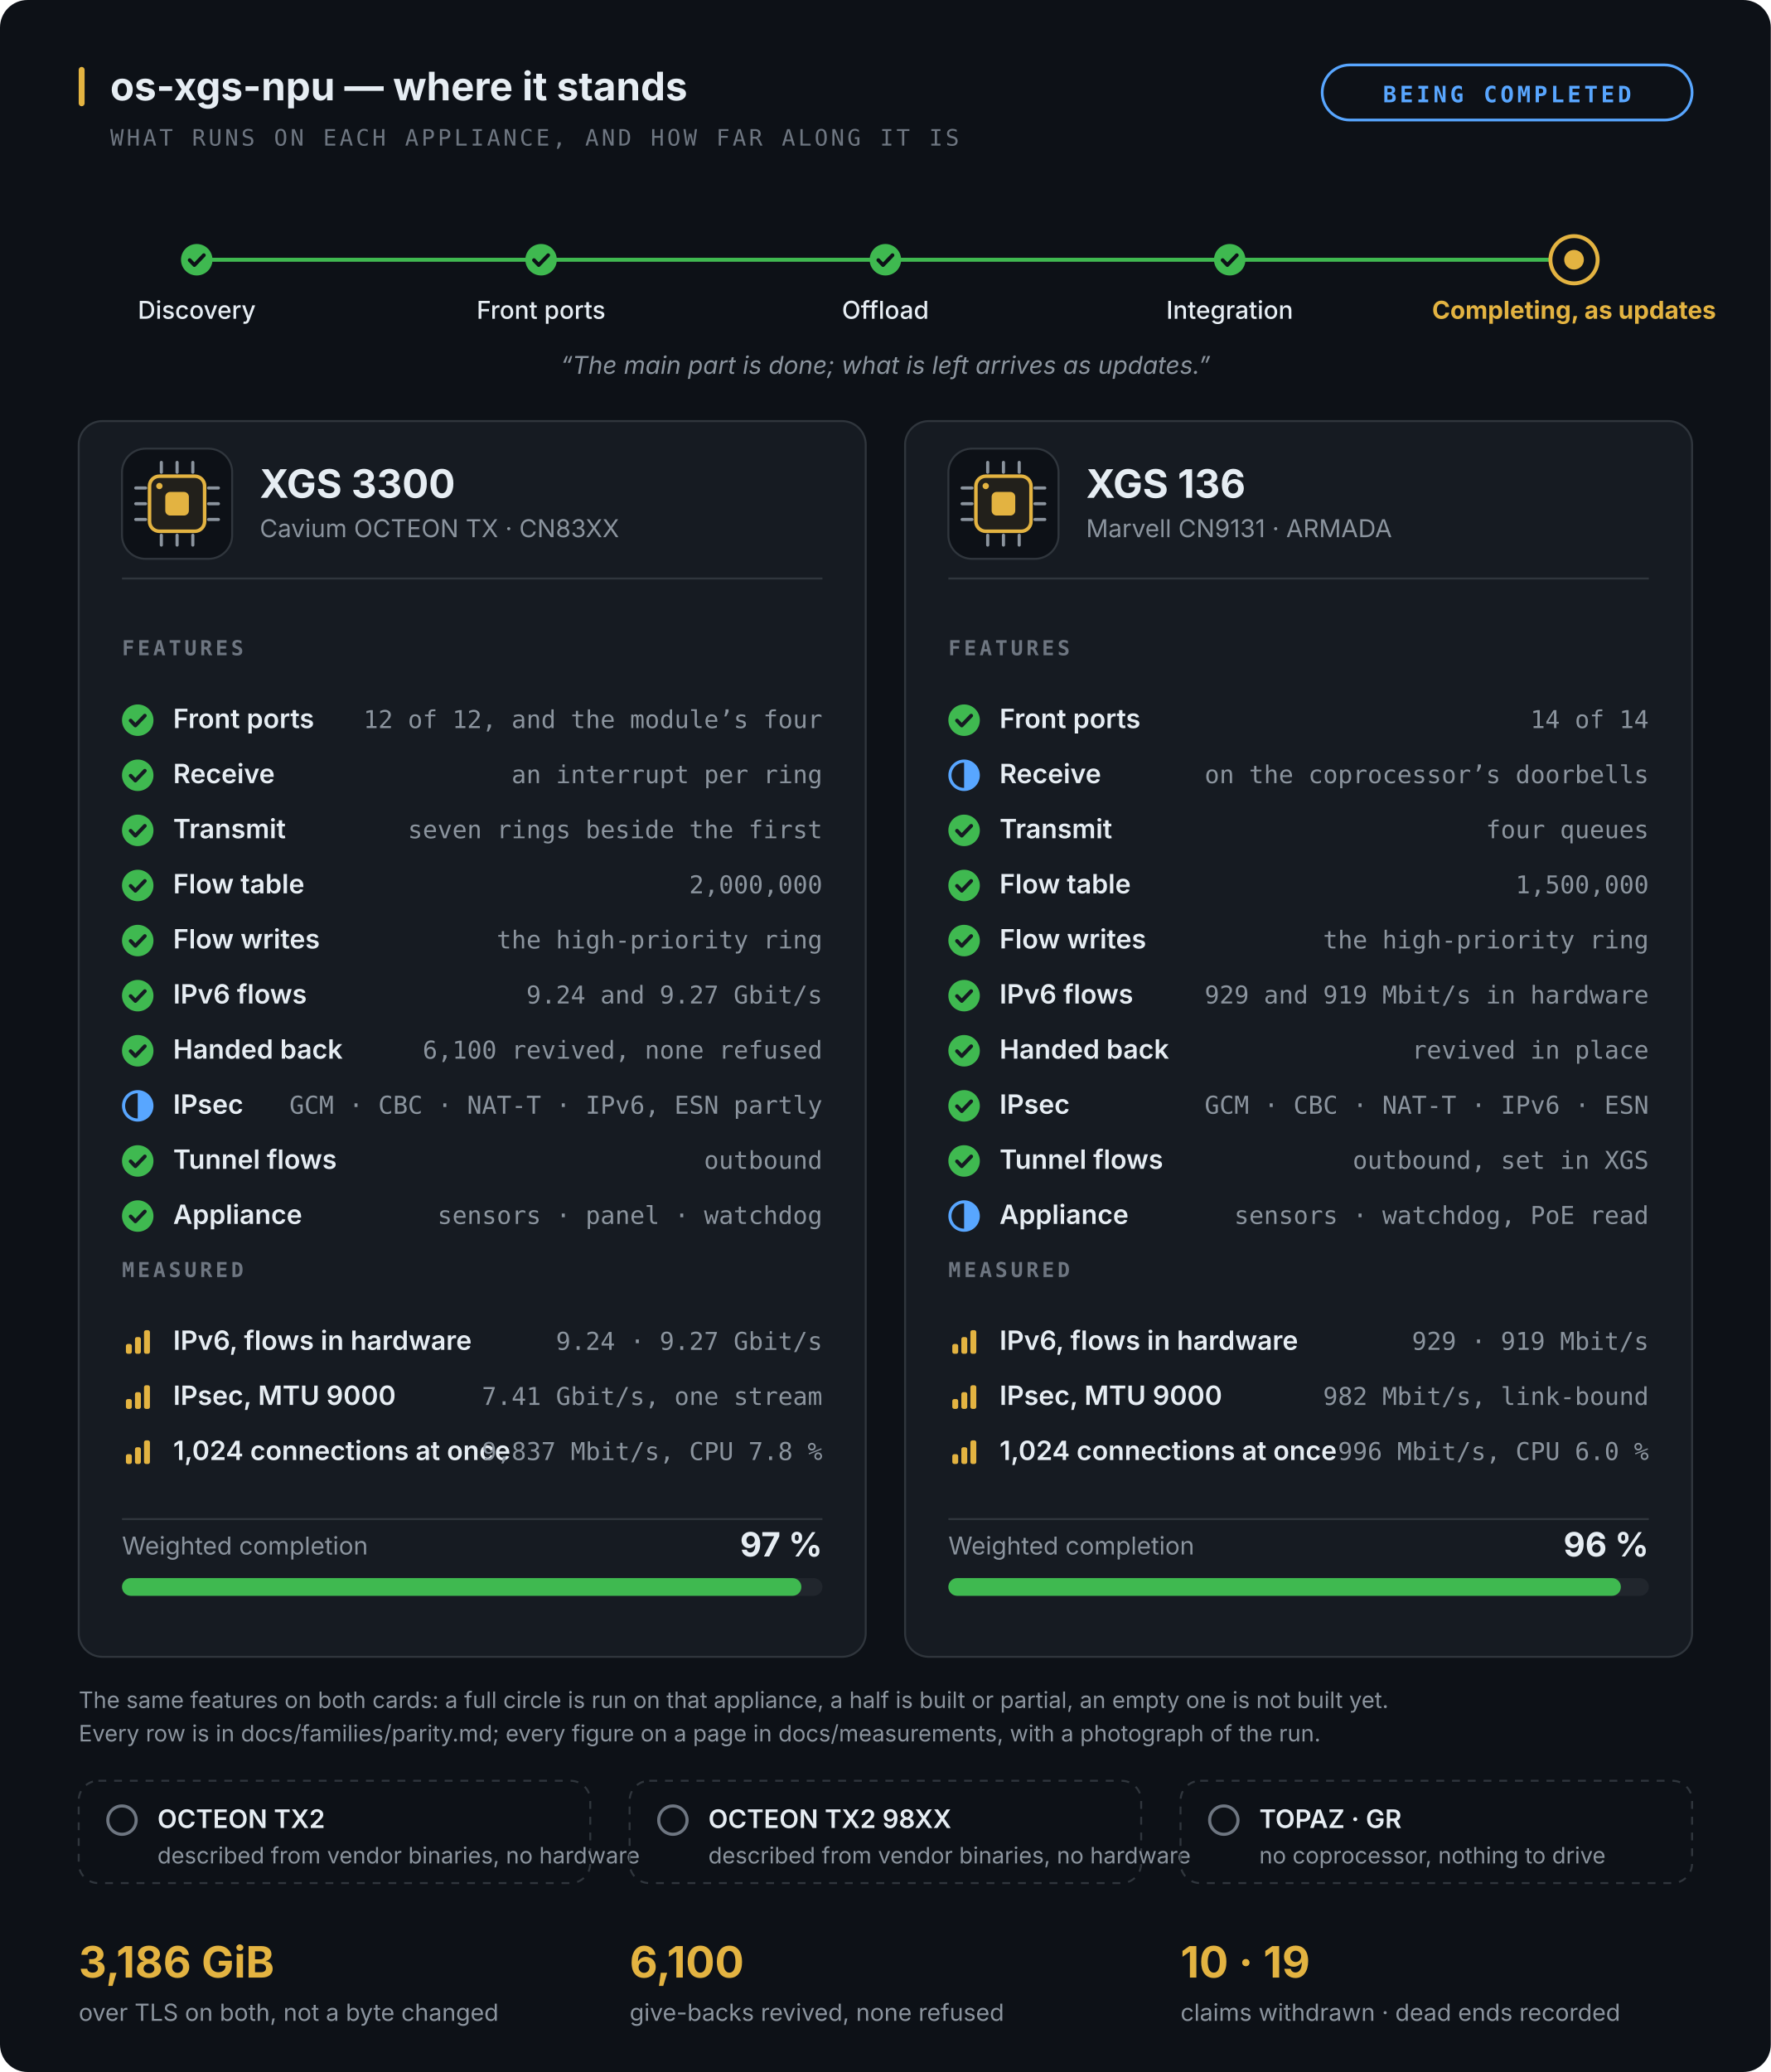
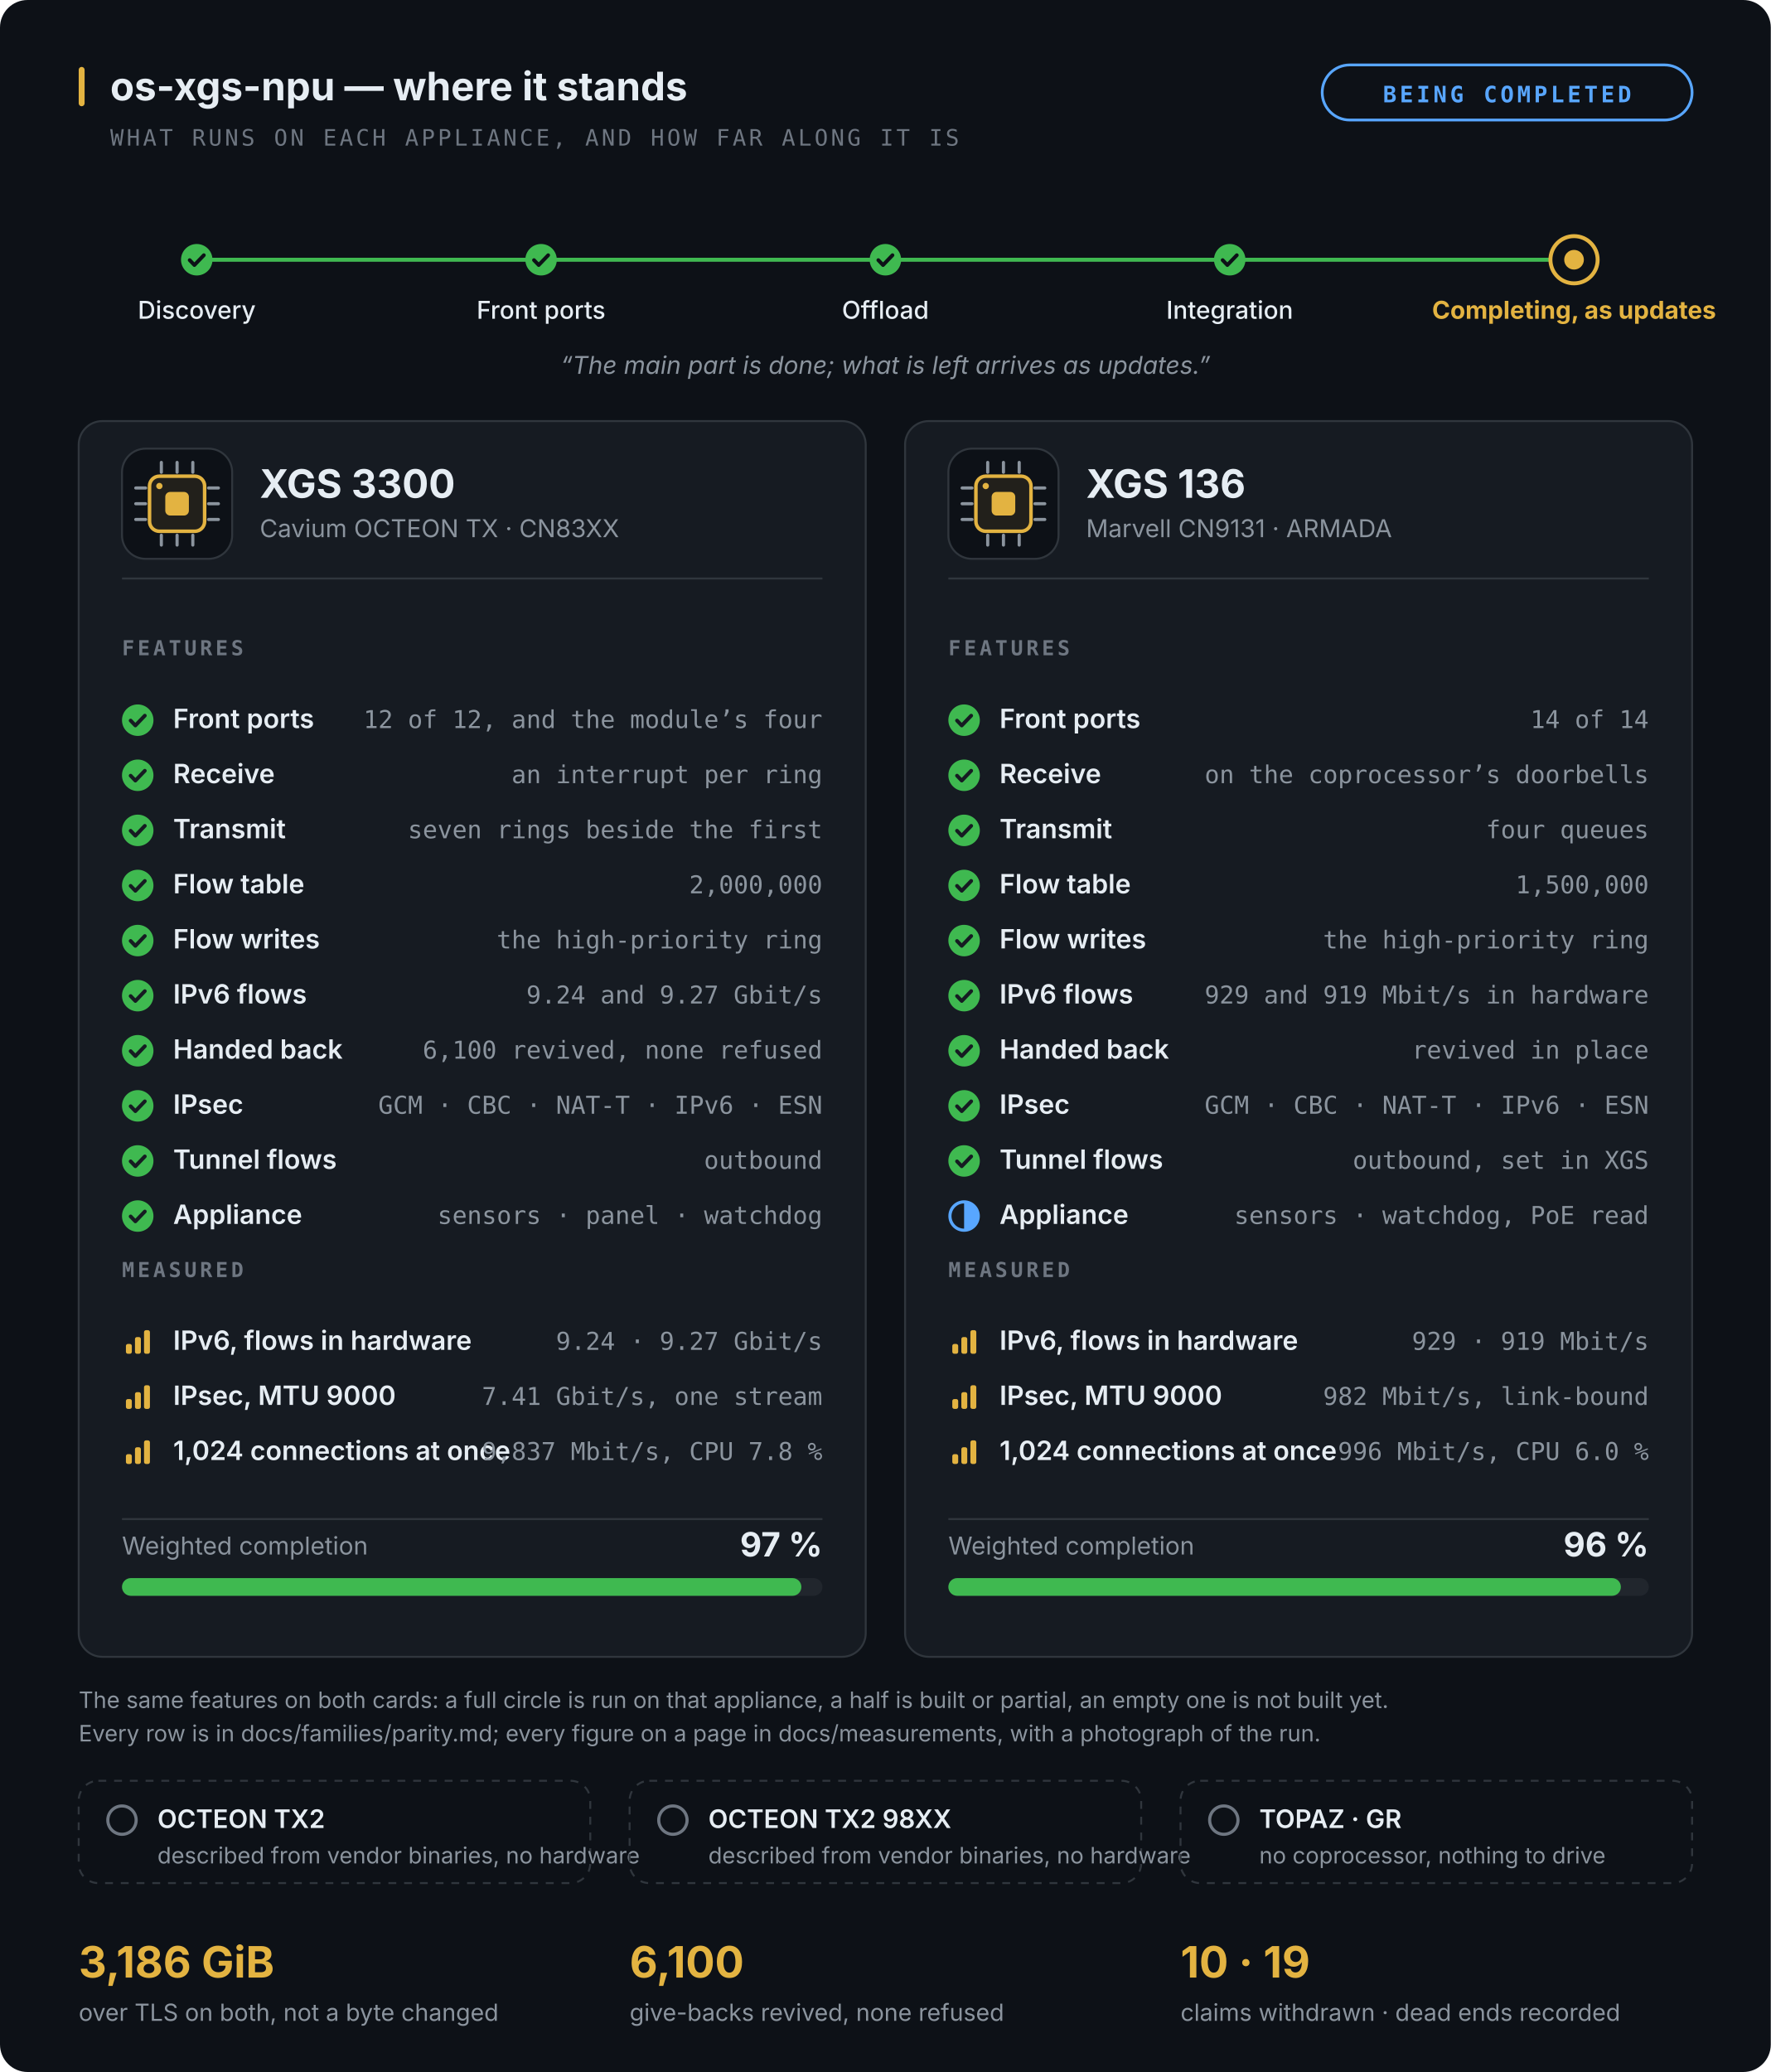
- <svg xmlns="http://www.w3.org/2000/svg" viewBox="0 0 900 1053" width="900" height="1053" role="img" aria-label="os-xgs-npu status. Stage: discovery, front ports, offload and integration done, the work-in-progress notice lifted; what is left being completed as updates. XGS 3300, Cavium OCTEON TX and CN83XX: Front ports: 12 of 12, and the module's four; Receive: an interrupt per ring; Transmit: seven rings beside the first; Flow table: 2,000,000; Flow writes: the high-priority ring; IPv6 flows: 9.24 and 9.27 Gbit/s; Handed back: 6,100 revived, none refused; IPsec: GCM and CBC and NAT-T and IPv6, ESN partly; Tunnel flows: outbound; Appliance: sensors and panel and watchdog; IPv6, flows in hardware: 9.24 and 9.27 Gbit/s; IPsec, MTU 9000: 7.41 Gbit/s, one stream; 1,024 connections at once: 9,837 Mbit/s, CPU 7.8 %; weighted completion 97 per cent. XGS 136, Marvell CN9131 and ARMADA: Front ports: 14 of 14; Receive: on the coprocessor's doorbells; Transmit: four queues; Flow table: 1,500,000; Flow writes: the high-priority ring; IPv6 flows: 929 and 919 Mbit/s in hardware; Handed back: revived in place; IPsec: GCM and CBC and NAT-T and IPv6 and ESN; Tunnel flows: outbound, set in XGS; Appliance: sensors and watchdog, PoE read; IPv6, flows in hardware: 929 and 919 Mbit/s; IPsec, MTU 9000: 982 Mbit/s, link-bound; 1,024 connections at once: 996 Mbit/s, CPU 6.0 %; weighted completion 96 per cent. OCTEON TX2 and TX2 98XX described only; TOPAZ and GR have no coprocessor. 3,186 GiB over TLS on both, not a byte changed; 6,100 give-backs revived, none refused; 10 and 19 claims withdrawn and dead ends recorded.">
+ <svg xmlns="http://www.w3.org/2000/svg" viewBox="0 0 900 1053" width="900" height="1053" role="img" aria-label="os-xgs-npu status. Stage: discovery, front ports, offload and integration done, the work-in-progress notice lifted; what is left being completed as updates. XGS 3300, Cavium OCTEON TX and CN83XX: Front ports: 12 of 12, and the module's four; Receive: an interrupt per ring; Transmit: seven rings beside the first; Flow table: 2,000,000; Flow writes: the high-priority ring; IPv6 flows: 9.24 and 9.27 Gbit/s; Handed back: 6,100 revived, none refused; IPsec: GCM and CBC and NAT-T and IPv6 and ESN; Tunnel flows: outbound; Appliance: sensors and panel and watchdog; IPv6, flows in hardware: 9.24 and 9.27 Gbit/s; IPsec, MTU 9000: 7.41 Gbit/s, one stream; 1,024 connections at once: 9,837 Mbit/s, CPU 7.8 %; weighted completion 97 per cent. XGS 136, Marvell CN9131 and ARMADA: Front ports: 14 of 14; Receive: on the coprocessor's doorbells; Transmit: four queues; Flow table: 1,500,000; Flow writes: the high-priority ring; IPv6 flows: 929 and 919 Mbit/s in hardware; Handed back: revived in place; IPsec: GCM and CBC and NAT-T and IPv6 and ESN; Tunnel flows: outbound, set in XGS; Appliance: sensors and watchdog, PoE read; IPv6, flows in hardware: 929 and 919 Mbit/s; IPsec, MTU 9000: 982 Mbit/s, link-bound; 1,024 connections at once: 996 Mbit/s, CPU 6.0 %; weighted completion 96 per cent. OCTEON TX2 and TX2 98XX described only; TOPAZ and GR have no coprocessor. 3,186 GiB over TLS on both, not a byte changed; 6,100 give-backs revived, none refused; 10 and 19 claims withdrawn and dead ends recorded.">
  <rect width="900" height="1053" rx="14" fill="#0D1117" />
  <rect x="40" y="34" width="3" height="20" rx="1.5" fill="#E3B341" />
  <text x="56" y="51" font-family="ui-sans-serif,-apple-system,Segoe UI,Inter,Helvetica,Arial,sans-serif" font-size="20" font-weight="700" fill="#E6EDF3" text-anchor="start">os-xgs-npu — where it stands</text>
  <text x="56" y="74" font-family="ui-monospace,SFMono-Regular,Menlo,Consolas,monospace" font-size="11.5" font-weight="400" fill="#6E7681" text-anchor="start" letter-spacing="1.4">WHAT RUNS ON EACH APPLIANCE, AND HOW FAR ALONG IT IS</text>
  <rect x="672" y="33" width="188" height="28" rx="14" fill="none" stroke="#58A6FF" stroke-width="1.4" />
  <text x="766" y="52" font-family="ui-monospace,SFMono-Regular,Menlo,Consolas,monospace" font-size="11.5" font-weight="700" fill="#58A6FF" text-anchor="middle" letter-spacing="1.6">BEING COMPLETED</text>
  <line x1="100" y1="132" x2="800" y2="132" stroke="#30363D" stroke-width="2" />
  <line x1="100" y1="132" x2="800" y2="132" stroke="#3FB950" stroke-width="2" />
  <circle cx="100" cy="132" r="8" fill="#3FB950" />
  <path d="M96.4 132.2 l2.4 2.5 l4.8 -5" fill="none" stroke="#0D1117" stroke-width="1.9" stroke-linecap="round" stroke-linejoin="round" />
  <text x="100" y="162" font-family="ui-sans-serif,-apple-system,Segoe UI,Inter,Helvetica,Arial,sans-serif" font-size="12.5" font-weight="500" fill="#E6EDF3" text-anchor="middle">Discovery</text>
  <circle cx="275" cy="132" r="8" fill="#3FB950" />
  <path d="M271.4 132.2 l2.4 2.5 l4.8 -5" fill="none" stroke="#0D1117" stroke-width="1.9" stroke-linecap="round" stroke-linejoin="round" />
  <text x="275" y="162" font-family="ui-sans-serif,-apple-system,Segoe UI,Inter,Helvetica,Arial,sans-serif" font-size="12.5" font-weight="500" fill="#E6EDF3" text-anchor="middle">Front ports</text>
  <circle cx="450" cy="132" r="8" fill="#3FB950" />
  <path d="M446.4 132.2 l2.4 2.5 l4.8 -5" fill="none" stroke="#0D1117" stroke-width="1.9" stroke-linecap="round" stroke-linejoin="round" />
  <text x="450" y="162" font-family="ui-sans-serif,-apple-system,Segoe UI,Inter,Helvetica,Arial,sans-serif" font-size="12.5" font-weight="500" fill="#E6EDF3" text-anchor="middle">Offload</text>
  <circle cx="625" cy="132" r="8" fill="#3FB950" />
  <path d="M621.4 132.2 l2.4 2.5 l4.8 -5" fill="none" stroke="#0D1117" stroke-width="1.9" stroke-linecap="round" stroke-linejoin="round" />
  <text x="625" y="162" font-family="ui-sans-serif,-apple-system,Segoe UI,Inter,Helvetica,Arial,sans-serif" font-size="12.5" font-weight="500" fill="#E6EDF3" text-anchor="middle">Integration</text>
  <circle cx="800" cy="132" r="12" fill="#0D1117" stroke="#E3B341" stroke-width="2" />
  <circle cx="800" cy="132" r="5" fill="#E3B341" />
  <text x="800" y="162" font-family="ui-sans-serif,-apple-system,Segoe UI,Inter,Helvetica,Arial,sans-serif" font-size="12.5" font-weight="700" fill="#E3B341" text-anchor="middle">Completing, as updates</text>
  <text x="450.0" y="190" font-family="ui-sans-serif,-apple-system,Segoe UI,Inter,Helvetica,Arial,sans-serif" font-size="12.5" font-weight="400" fill="#8B949E" text-anchor="middle" font-style="italic">“The main part is done; what is left arrives as updates.”</text>
  <rect x="40" y="214" width="400" height="628" rx="12" fill="#161B22" stroke="#30363D" />
  <rect x="62" y="228" width="56" height="56" rx="12" fill="#0D1117" stroke="#30363D" />
  <path d="M82.0 240.0 v-5 M82.0 272.0 v5 M74.0 248.0 h-5 M106.0 248.0 h5" stroke="#8B949E" stroke-width="1.6" stroke-linecap="round" fill="none" />
  <path d="M90.0 240.0 v-5 M90.0 272.0 v5 M74.0 256.0 h-5 M106.0 256.0 h5" stroke="#8B949E" stroke-width="1.6" stroke-linecap="round" fill="none" />
  <path d="M98.0 240.0 v-5 M98.0 272.0 v5 M74.0 264.0 h-5 M106.0 264.0 h5" stroke="#8B949E" stroke-width="1.6" stroke-linecap="round" fill="none" />
  <rect x="76.0" y="242.0" width="28" height="28" rx="5" fill="#E3B341" fill-opacity="0.10" stroke="#E3B341" stroke-width="1.8" />
  <rect x="84.0" y="250.0" width="12" height="12" rx="2.5" fill="#E3B341" />
  <circle cx="81.0" cy="247.0" r="1.6" fill="#E3B341" />
  <text x="132" y="253" font-family="ui-sans-serif,-apple-system,Segoe UI,Inter,Helvetica,Arial,sans-serif" font-size="20" font-weight="700" fill="#E6EDF3" text-anchor="start">XGS 3300</text>
  <text x="132" y="273" font-family="ui-sans-serif,-apple-system,Segoe UI,Inter,Helvetica,Arial,sans-serif" font-size="12.5" font-weight="400" fill="#8B949E" text-anchor="start">Cavium OCTEON TX · CN83XX</text>
  <line x1="62" y1="294" x2="418" y2="294" stroke="#30363D" />
  <text x="62" y="333" font-family="ui-monospace,SFMono-Regular,Menlo,Consolas,monospace" font-size="10.5" font-weight="700" fill="#6E7681" text-anchor="start" letter-spacing="1.6">FEATURES</text>
  <circle cx="70" cy="366" r="8" fill="#3FB950" />
  <path d="M66.4 366.2 l2.4 2.5 l4.8 -5" fill="none" stroke="#161B22" stroke-width="1.9" stroke-linecap="round" stroke-linejoin="round" />
  <text x="88" y="370" font-family="ui-sans-serif,-apple-system,Segoe UI,Inter,Helvetica,Arial,sans-serif" font-size="13.5" font-weight="600" fill="#E6EDF3" text-anchor="start">Front ports</text>
  <text x="418" y="370" font-family="ui-monospace,SFMono-Regular,Menlo,Consolas,monospace" font-size="12.5" font-weight="400" fill="#8B949E" text-anchor="end">12 of 12, and the module’s four</text>
  <circle cx="70" cy="394" r="8" fill="#3FB950" />
  <path d="M66.4 394.2 l2.4 2.5 l4.8 -5" fill="none" stroke="#161B22" stroke-width="1.9" stroke-linecap="round" stroke-linejoin="round" />
  <text x="88" y="398" font-family="ui-sans-serif,-apple-system,Segoe UI,Inter,Helvetica,Arial,sans-serif" font-size="13.5" font-weight="600" fill="#E6EDF3" text-anchor="start">Receive</text>
  <text x="418" y="398" font-family="ui-monospace,SFMono-Regular,Menlo,Consolas,monospace" font-size="12.5" font-weight="400" fill="#8B949E" text-anchor="end">an interrupt per ring</text>
  <circle cx="70" cy="422" r="8" fill="#3FB950" />
  <path d="M66.4 422.2 l2.4 2.5 l4.8 -5" fill="none" stroke="#161B22" stroke-width="1.9" stroke-linecap="round" stroke-linejoin="round" />
  <text x="88" y="426" font-family="ui-sans-serif,-apple-system,Segoe UI,Inter,Helvetica,Arial,sans-serif" font-size="13.5" font-weight="600" fill="#E6EDF3" text-anchor="start">Transmit</text>
  <text x="418" y="426" font-family="ui-monospace,SFMono-Regular,Menlo,Consolas,monospace" font-size="12.5" font-weight="400" fill="#8B949E" text-anchor="end">seven rings beside the first</text>
  <circle cx="70" cy="450" r="8" fill="#3FB950" />
  <path d="M66.4 450.2 l2.4 2.5 l4.8 -5" fill="none" stroke="#161B22" stroke-width="1.9" stroke-linecap="round" stroke-linejoin="round" />
  <text x="88" y="454" font-family="ui-sans-serif,-apple-system,Segoe UI,Inter,Helvetica,Arial,sans-serif" font-size="13.5" font-weight="600" fill="#E6EDF3" text-anchor="start">Flow table</text>
  <text x="418" y="454" font-family="ui-monospace,SFMono-Regular,Menlo,Consolas,monospace" font-size="12.5" font-weight="400" fill="#8B949E" text-anchor="end">2,000,000</text>
  <circle cx="70" cy="478" r="8" fill="#3FB950" />
  <path d="M66.4 478.2 l2.4 2.5 l4.8 -5" fill="none" stroke="#161B22" stroke-width="1.9" stroke-linecap="round" stroke-linejoin="round" />
  <text x="88" y="482" font-family="ui-sans-serif,-apple-system,Segoe UI,Inter,Helvetica,Arial,sans-serif" font-size="13.5" font-weight="600" fill="#E6EDF3" text-anchor="start">Flow writes</text>
  <text x="418" y="482" font-family="ui-monospace,SFMono-Regular,Menlo,Consolas,monospace" font-size="12.5" font-weight="400" fill="#8B949E" text-anchor="end">the high-priority ring</text>
  <circle cx="70" cy="506" r="8" fill="#3FB950" />
  <path d="M66.4 506.2 l2.4 2.5 l4.8 -5" fill="none" stroke="#161B22" stroke-width="1.9" stroke-linecap="round" stroke-linejoin="round" />
  <text x="88" y="510" font-family="ui-sans-serif,-apple-system,Segoe UI,Inter,Helvetica,Arial,sans-serif" font-size="13.5" font-weight="600" fill="#E6EDF3" text-anchor="start">IPv6 flows</text>
  <text x="418" y="510" font-family="ui-monospace,SFMono-Regular,Menlo,Consolas,monospace" font-size="12.5" font-weight="400" fill="#8B949E" text-anchor="end">9.24 and 9.27 Gbit/s</text>
  <circle cx="70" cy="534" r="8" fill="#3FB950" />
  <path d="M66.4 534.2 l2.4 2.5 l4.8 -5" fill="none" stroke="#161B22" stroke-width="1.9" stroke-linecap="round" stroke-linejoin="round" />
  <text x="88" y="538" font-family="ui-sans-serif,-apple-system,Segoe UI,Inter,Helvetica,Arial,sans-serif" font-size="13.5" font-weight="600" fill="#E6EDF3" text-anchor="start">Handed back</text>
  <text x="418" y="538" font-family="ui-monospace,SFMono-Regular,Menlo,Consolas,monospace" font-size="12.5" font-weight="400" fill="#8B949E" text-anchor="end">6,100 revived, none refused</text>
-   <circle cx="70" cy="562" r="7.2" fill="none" stroke="#58A6FF" stroke-width="1.6" />
-   <path d="M70 554.8 A7.2 7.2 0 0 1 70 569.2 Z" fill="#58A6FF" />
+   <circle cx="70" cy="562" r="8" fill="#3FB950" />
+   <path d="M66.4 562.2 l2.4 2.5 l4.8 -5" fill="none" stroke="#161B22" stroke-width="1.9" stroke-linecap="round" stroke-linejoin="round" />
  <text x="88" y="566" font-family="ui-sans-serif,-apple-system,Segoe UI,Inter,Helvetica,Arial,sans-serif" font-size="13.5" font-weight="600" fill="#E6EDF3" text-anchor="start">IPsec</text>
-   <text x="418" y="566" font-family="ui-monospace,SFMono-Regular,Menlo,Consolas,monospace" font-size="12.5" font-weight="400" fill="#8B949E" text-anchor="end">GCM · CBC · NAT-T · IPv6, ESN partly</text>
+   <text x="418" y="566" font-family="ui-monospace,SFMono-Regular,Menlo,Consolas,monospace" font-size="12.5" font-weight="400" fill="#8B949E" text-anchor="end">GCM · CBC · NAT-T · IPv6 · ESN</text>
  <circle cx="70" cy="590" r="8" fill="#3FB950" />
  <path d="M66.4 590.2 l2.4 2.5 l4.8 -5" fill="none" stroke="#161B22" stroke-width="1.9" stroke-linecap="round" stroke-linejoin="round" />
  <text x="88" y="594" font-family="ui-sans-serif,-apple-system,Segoe UI,Inter,Helvetica,Arial,sans-serif" font-size="13.5" font-weight="600" fill="#E6EDF3" text-anchor="start">Tunnel flows</text>
  <text x="418" y="594" font-family="ui-monospace,SFMono-Regular,Menlo,Consolas,monospace" font-size="12.5" font-weight="400" fill="#8B949E" text-anchor="end">outbound</text>
  <circle cx="70" cy="618" r="8" fill="#3FB950" />
  <path d="M66.4 618.2 l2.4 2.5 l4.8 -5" fill="none" stroke="#161B22" stroke-width="1.9" stroke-linecap="round" stroke-linejoin="round" />
  <text x="88" y="622" font-family="ui-sans-serif,-apple-system,Segoe UI,Inter,Helvetica,Arial,sans-serif" font-size="13.5" font-weight="600" fill="#E6EDF3" text-anchor="start">Appliance</text>
  <text x="418" y="622" font-family="ui-monospace,SFMono-Regular,Menlo,Consolas,monospace" font-size="12.5" font-weight="400" fill="#8B949E" text-anchor="end">sensors · panel · watchdog</text>
  <text x="62" y="649" font-family="ui-monospace,SFMono-Regular,Menlo,Consolas,monospace" font-size="10.5" font-weight="700" fill="#6E7681" text-anchor="start" letter-spacing="1.6">MEASURED</text>
  <rect x="64.0" y="683" width="3" height="5" rx="1" fill="#E3B341" />
  <rect x="68.6" y="679.5" width="3" height="8.5" rx="1" fill="#E3B341" />
  <rect x="73.2" y="676" width="3" height="12" rx="1" fill="#E3B341" />
  <text x="88" y="686" font-family="ui-sans-serif,-apple-system,Segoe UI,Inter,Helvetica,Arial,sans-serif" font-size="13.5" font-weight="600" fill="#E6EDF3" text-anchor="start">IPv6, flows in hardware</text>
  <text x="418" y="686" font-family="ui-monospace,SFMono-Regular,Menlo,Consolas,monospace" font-size="12.5" font-weight="400" fill="#8B949E" text-anchor="end">9.24 · 9.27 Gbit/s</text>
  <rect x="64.0" y="711" width="3" height="5" rx="1" fill="#E3B341" />
  <rect x="68.6" y="707.5" width="3" height="8.5" rx="1" fill="#E3B341" />
  <rect x="73.2" y="704" width="3" height="12" rx="1" fill="#E3B341" />
  <text x="88" y="714" font-family="ui-sans-serif,-apple-system,Segoe UI,Inter,Helvetica,Arial,sans-serif" font-size="13.5" font-weight="600" fill="#E6EDF3" text-anchor="start">IPsec, MTU 9000</text>
  <text x="418" y="714" font-family="ui-monospace,SFMono-Regular,Menlo,Consolas,monospace" font-size="12.5" font-weight="400" fill="#8B949E" text-anchor="end">7.41 Gbit/s, one stream</text>
  <rect x="64.0" y="739" width="3" height="5" rx="1" fill="#E3B341" />
  <rect x="68.6" y="735.5" width="3" height="8.5" rx="1" fill="#E3B341" />
  <rect x="73.2" y="732" width="3" height="12" rx="1" fill="#E3B341" />
  <text x="88" y="742" font-family="ui-sans-serif,-apple-system,Segoe UI,Inter,Helvetica,Arial,sans-serif" font-size="13.5" font-weight="600" fill="#E6EDF3" text-anchor="start">1,024 connections at once</text>
  <text x="418" y="742" font-family="ui-monospace,SFMono-Regular,Menlo,Consolas,monospace" font-size="12.5" font-weight="400" fill="#8B949E" text-anchor="end">9,837 Mbit/s, CPU 7.8 %</text>
  <line x1="62" y1="772" x2="418" y2="772" stroke="#30363D" />
  <text x="62" y="790" font-family="ui-sans-serif,-apple-system,Segoe UI,Inter,Helvetica,Arial,sans-serif" font-size="12.5" font-weight="400" fill="#8B949E" text-anchor="start">Weighted completion</text>
  <text x="418" y="791" font-family="ui-sans-serif,-apple-system,Segoe UI,Inter,Helvetica,Arial,sans-serif" font-size="17" font-weight="700" fill="#E6EDF3" text-anchor="end">97 %</text>
  <rect x="62" y="802" width="356" height="9" rx="4.5" fill="#21262D" />
  <rect x="62" y="802" width="345.3" height="9" rx="4.5" fill="#3FB950" />
  <rect x="460" y="214" width="400" height="628" rx="12" fill="#161B22" stroke="#30363D" />
  <rect x="482" y="228" width="56" height="56" rx="12" fill="#0D1117" stroke="#30363D" />
  <path d="M502.0 240.0 v-5 M502.0 272.0 v5 M494.0 248.0 h-5 M526.0 248.0 h5" stroke="#8B949E" stroke-width="1.6" stroke-linecap="round" fill="none" />
  <path d="M510.0 240.0 v-5 M510.0 272.0 v5 M494.0 256.0 h-5 M526.0 256.0 h5" stroke="#8B949E" stroke-width="1.6" stroke-linecap="round" fill="none" />
  <path d="M518.0 240.0 v-5 M518.0 272.0 v5 M494.0 264.0 h-5 M526.0 264.0 h5" stroke="#8B949E" stroke-width="1.6" stroke-linecap="round" fill="none" />
  <rect x="496.0" y="242.0" width="28" height="28" rx="5" fill="#E3B341" fill-opacity="0.10" stroke="#E3B341" stroke-width="1.8" />
  <rect x="504.0" y="250.0" width="12" height="12" rx="2.5" fill="#E3B341" />
  <circle cx="501.0" cy="247.0" r="1.6" fill="#E3B341" />
  <text x="552" y="253" font-family="ui-sans-serif,-apple-system,Segoe UI,Inter,Helvetica,Arial,sans-serif" font-size="20" font-weight="700" fill="#E6EDF3" text-anchor="start">XGS 136</text>
  <text x="552" y="273" font-family="ui-sans-serif,-apple-system,Segoe UI,Inter,Helvetica,Arial,sans-serif" font-size="12.5" font-weight="400" fill="#8B949E" text-anchor="start">Marvell CN9131 · ARMADA</text>
  <line x1="482" y1="294" x2="838" y2="294" stroke="#30363D" />
  <text x="482" y="333" font-family="ui-monospace,SFMono-Regular,Menlo,Consolas,monospace" font-size="10.5" font-weight="700" fill="#6E7681" text-anchor="start" letter-spacing="1.6">FEATURES</text>
  <circle cx="490" cy="366" r="8" fill="#3FB950" />
  <path d="M486.4 366.2 l2.4 2.5 l4.8 -5" fill="none" stroke="#161B22" stroke-width="1.9" stroke-linecap="round" stroke-linejoin="round" />
  <text x="508" y="370" font-family="ui-sans-serif,-apple-system,Segoe UI,Inter,Helvetica,Arial,sans-serif" font-size="13.5" font-weight="600" fill="#E6EDF3" text-anchor="start">Front ports</text>
  <text x="838" y="370" font-family="ui-monospace,SFMono-Regular,Menlo,Consolas,monospace" font-size="12.5" font-weight="400" fill="#8B949E" text-anchor="end">14 of 14</text>
-   <circle cx="490" cy="394" r="7.2" fill="none" stroke="#58A6FF" stroke-width="1.6" />
-   <path d="M490 386.8 A7.2 7.2 0 0 1 490 401.2 Z" fill="#58A6FF" />
+   <circle cx="490" cy="394" r="8" fill="#3FB950" />
+   <path d="M486.4 394.2 l2.4 2.5 l4.8 -5" fill="none" stroke="#161B22" stroke-width="1.9" stroke-linecap="round" stroke-linejoin="round" />
  <text x="508" y="398" font-family="ui-sans-serif,-apple-system,Segoe UI,Inter,Helvetica,Arial,sans-serif" font-size="13.5" font-weight="600" fill="#E6EDF3" text-anchor="start">Receive</text>
  <text x="838" y="398" font-family="ui-monospace,SFMono-Regular,Menlo,Consolas,monospace" font-size="12.5" font-weight="400" fill="#8B949E" text-anchor="end">on the coprocessor’s doorbells</text>
  <circle cx="490" cy="422" r="8" fill="#3FB950" />
  <path d="M486.4 422.2 l2.4 2.5 l4.8 -5" fill="none" stroke="#161B22" stroke-width="1.9" stroke-linecap="round" stroke-linejoin="round" />
  <text x="508" y="426" font-family="ui-sans-serif,-apple-system,Segoe UI,Inter,Helvetica,Arial,sans-serif" font-size="13.5" font-weight="600" fill="#E6EDF3" text-anchor="start">Transmit</text>
  <text x="838" y="426" font-family="ui-monospace,SFMono-Regular,Menlo,Consolas,monospace" font-size="12.5" font-weight="400" fill="#8B949E" text-anchor="end">four queues</text>
  <circle cx="490" cy="450" r="8" fill="#3FB950" />
  <path d="M486.4 450.2 l2.4 2.5 l4.8 -5" fill="none" stroke="#161B22" stroke-width="1.9" stroke-linecap="round" stroke-linejoin="round" />
  <text x="508" y="454" font-family="ui-sans-serif,-apple-system,Segoe UI,Inter,Helvetica,Arial,sans-serif" font-size="13.5" font-weight="600" fill="#E6EDF3" text-anchor="start">Flow table</text>
  <text x="838" y="454" font-family="ui-monospace,SFMono-Regular,Menlo,Consolas,monospace" font-size="12.5" font-weight="400" fill="#8B949E" text-anchor="end">1,500,000</text>
  <circle cx="490" cy="478" r="8" fill="#3FB950" />
  <path d="M486.4 478.2 l2.4 2.5 l4.8 -5" fill="none" stroke="#161B22" stroke-width="1.9" stroke-linecap="round" stroke-linejoin="round" />
  <text x="508" y="482" font-family="ui-sans-serif,-apple-system,Segoe UI,Inter,Helvetica,Arial,sans-serif" font-size="13.5" font-weight="600" fill="#E6EDF3" text-anchor="start">Flow writes</text>
  <text x="838" y="482" font-family="ui-monospace,SFMono-Regular,Menlo,Consolas,monospace" font-size="12.5" font-weight="400" fill="#8B949E" text-anchor="end">the high-priority ring</text>
  <circle cx="490" cy="506" r="8" fill="#3FB950" />
  <path d="M486.4 506.2 l2.4 2.5 l4.8 -5" fill="none" stroke="#161B22" stroke-width="1.9" stroke-linecap="round" stroke-linejoin="round" />
  <text x="508" y="510" font-family="ui-sans-serif,-apple-system,Segoe UI,Inter,Helvetica,Arial,sans-serif" font-size="13.5" font-weight="600" fill="#E6EDF3" text-anchor="start">IPv6 flows</text>
  <text x="838" y="510" font-family="ui-monospace,SFMono-Regular,Menlo,Consolas,monospace" font-size="12.5" font-weight="400" fill="#8B949E" text-anchor="end">929 and 919 Mbit/s in hardware</text>
  <circle cx="490" cy="534" r="8" fill="#3FB950" />
  <path d="M486.4 534.2 l2.4 2.5 l4.8 -5" fill="none" stroke="#161B22" stroke-width="1.9" stroke-linecap="round" stroke-linejoin="round" />
  <text x="508" y="538" font-family="ui-sans-serif,-apple-system,Segoe UI,Inter,Helvetica,Arial,sans-serif" font-size="13.5" font-weight="600" fill="#E6EDF3" text-anchor="start">Handed back</text>
  <text x="838" y="538" font-family="ui-monospace,SFMono-Regular,Menlo,Consolas,monospace" font-size="12.5" font-weight="400" fill="#8B949E" text-anchor="end">revived in place</text>
  <circle cx="490" cy="562" r="8" fill="#3FB950" />
  <path d="M486.4 562.2 l2.4 2.5 l4.8 -5" fill="none" stroke="#161B22" stroke-width="1.9" stroke-linecap="round" stroke-linejoin="round" />
  <text x="508" y="566" font-family="ui-sans-serif,-apple-system,Segoe UI,Inter,Helvetica,Arial,sans-serif" font-size="13.5" font-weight="600" fill="#E6EDF3" text-anchor="start">IPsec</text>
  <text x="838" y="566" font-family="ui-monospace,SFMono-Regular,Menlo,Consolas,monospace" font-size="12.5" font-weight="400" fill="#8B949E" text-anchor="end">GCM · CBC · NAT-T · IPv6 · ESN</text>
  <circle cx="490" cy="590" r="8" fill="#3FB950" />
  <path d="M486.4 590.2 l2.4 2.5 l4.8 -5" fill="none" stroke="#161B22" stroke-width="1.9" stroke-linecap="round" stroke-linejoin="round" />
  <text x="508" y="594" font-family="ui-sans-serif,-apple-system,Segoe UI,Inter,Helvetica,Arial,sans-serif" font-size="13.5" font-weight="600" fill="#E6EDF3" text-anchor="start">Tunnel flows</text>
  <text x="838" y="594" font-family="ui-monospace,SFMono-Regular,Menlo,Consolas,monospace" font-size="12.5" font-weight="400" fill="#8B949E" text-anchor="end">outbound, set in XGS</text>
  <circle cx="490" cy="618" r="7.2" fill="none" stroke="#58A6FF" stroke-width="1.6" />
  <path d="M490 610.8 A7.2 7.2 0 0 1 490 625.2 Z" fill="#58A6FF" />
  <text x="508" y="622" font-family="ui-sans-serif,-apple-system,Segoe UI,Inter,Helvetica,Arial,sans-serif" font-size="13.5" font-weight="600" fill="#E6EDF3" text-anchor="start">Appliance</text>
  <text x="838" y="622" font-family="ui-monospace,SFMono-Regular,Menlo,Consolas,monospace" font-size="12.5" font-weight="400" fill="#8B949E" text-anchor="end">sensors · watchdog, PoE read</text>
  <text x="482" y="649" font-family="ui-monospace,SFMono-Regular,Menlo,Consolas,monospace" font-size="10.5" font-weight="700" fill="#6E7681" text-anchor="start" letter-spacing="1.6">MEASURED</text>
  <rect x="484.0" y="683" width="3" height="5" rx="1" fill="#E3B341" />
  <rect x="488.6" y="679.5" width="3" height="8.5" rx="1" fill="#E3B341" />
  <rect x="493.2" y="676" width="3" height="12" rx="1" fill="#E3B341" />
  <text x="508" y="686" font-family="ui-sans-serif,-apple-system,Segoe UI,Inter,Helvetica,Arial,sans-serif" font-size="13.5" font-weight="600" fill="#E6EDF3" text-anchor="start">IPv6, flows in hardware</text>
  <text x="838" y="686" font-family="ui-monospace,SFMono-Regular,Menlo,Consolas,monospace" font-size="12.5" font-weight="400" fill="#8B949E" text-anchor="end">929 · 919 Mbit/s</text>
  <rect x="484.0" y="711" width="3" height="5" rx="1" fill="#E3B341" />
  <rect x="488.6" y="707.5" width="3" height="8.5" rx="1" fill="#E3B341" />
  <rect x="493.2" y="704" width="3" height="12" rx="1" fill="#E3B341" />
  <text x="508" y="714" font-family="ui-sans-serif,-apple-system,Segoe UI,Inter,Helvetica,Arial,sans-serif" font-size="13.5" font-weight="600" fill="#E6EDF3" text-anchor="start">IPsec, MTU 9000</text>
  <text x="838" y="714" font-family="ui-monospace,SFMono-Regular,Menlo,Consolas,monospace" font-size="12.5" font-weight="400" fill="#8B949E" text-anchor="end">982 Mbit/s, link-bound</text>
  <rect x="484.0" y="739" width="3" height="5" rx="1" fill="#E3B341" />
  <rect x="488.6" y="735.5" width="3" height="8.5" rx="1" fill="#E3B341" />
  <rect x="493.2" y="732" width="3" height="12" rx="1" fill="#E3B341" />
  <text x="508" y="742" font-family="ui-sans-serif,-apple-system,Segoe UI,Inter,Helvetica,Arial,sans-serif" font-size="13.5" font-weight="600" fill="#E6EDF3" text-anchor="start">1,024 connections at once</text>
  <text x="838" y="742" font-family="ui-monospace,SFMono-Regular,Menlo,Consolas,monospace" font-size="12.5" font-weight="400" fill="#8B949E" text-anchor="end">996 Mbit/s, CPU 6.0 %</text>
  <line x1="482" y1="772" x2="838" y2="772" stroke="#30363D" />
  <text x="482" y="790" font-family="ui-sans-serif,-apple-system,Segoe UI,Inter,Helvetica,Arial,sans-serif" font-size="12.5" font-weight="400" fill="#8B949E" text-anchor="start">Weighted completion</text>
  <text x="838" y="791" font-family="ui-sans-serif,-apple-system,Segoe UI,Inter,Helvetica,Arial,sans-serif" font-size="17" font-weight="700" fill="#E6EDF3" text-anchor="end">96 %</text>
  <rect x="482" y="802" width="356" height="9" rx="4.5" fill="#21262D" />
  <rect x="482" y="802" width="341.8" height="9" rx="4.5" fill="#3FB950" />
  <text x="40" y="868" font-family="ui-sans-serif,-apple-system,Segoe UI,Inter,Helvetica,Arial,sans-serif" font-size="11.5" font-weight="400" fill="#8B949E" text-anchor="start">The same features on both cards: a full circle is run on that appliance, a half is built or partial, an empty one is not built yet.</text>
  <text x="40" y="885" font-family="ui-sans-serif,-apple-system,Segoe UI,Inter,Helvetica,Arial,sans-serif" font-size="11.5" font-weight="400" fill="#8B949E" text-anchor="start">Every row is in docs/families/parity.md; every figure on a page in docs/measurements, with a photograph of the run.</text>
  <rect x="40" y="905" width="260" height="52" rx="10" fill="none" stroke="#30363D" stroke-dasharray="4 4" />
  <circle cx="62" cy="925" r="7.2" fill="none" stroke="#6E7681" stroke-width="1.6" />
  <text x="80" y="929" font-family="ui-sans-serif,-apple-system,Segoe UI,Inter,Helvetica,Arial,sans-serif" font-size="13" font-weight="600" fill="#E6EDF3" text-anchor="start">OCTEON TX2</text>
  <text x="80" y="947" font-family="ui-sans-serif,-apple-system,Segoe UI,Inter,Helvetica,Arial,sans-serif" font-size="11.5" font-weight="400" fill="#8B949E" text-anchor="start">described from vendor binaries, no hardware</text>
  <rect x="320" y="905" width="260" height="52" rx="10" fill="none" stroke="#30363D" stroke-dasharray="4 4" />
  <circle cx="342" cy="925" r="7.2" fill="none" stroke="#6E7681" stroke-width="1.6" />
  <text x="360" y="929" font-family="ui-sans-serif,-apple-system,Segoe UI,Inter,Helvetica,Arial,sans-serif" font-size="13" font-weight="600" fill="#E6EDF3" text-anchor="start">OCTEON TX2 98XX</text>
  <text x="360" y="947" font-family="ui-sans-serif,-apple-system,Segoe UI,Inter,Helvetica,Arial,sans-serif" font-size="11.5" font-weight="400" fill="#8B949E" text-anchor="start">described from vendor binaries, no hardware</text>
  <rect x="600" y="905" width="260" height="52" rx="10" fill="none" stroke="#30363D" stroke-dasharray="4 4" />
  <circle cx="622" cy="925" r="7.2" fill="none" stroke="#6E7681" stroke-width="1.6" />
  <text x="640" y="929" font-family="ui-sans-serif,-apple-system,Segoe UI,Inter,Helvetica,Arial,sans-serif" font-size="13" font-weight="600" fill="#E6EDF3" text-anchor="start">TOPAZ · GR</text>
  <text x="640" y="947" font-family="ui-sans-serif,-apple-system,Segoe UI,Inter,Helvetica,Arial,sans-serif" font-size="11.5" font-weight="400" fill="#8B949E" text-anchor="start">no coprocessor, nothing to drive</text>
  <text x="40" y="1005" font-family="ui-sans-serif,-apple-system,Segoe UI,Inter,Helvetica,Arial,sans-serif" font-size="22" font-weight="700" fill="#E3B341" text-anchor="start">3,186 GiB</text>
  <text x="40" y="1027" font-family="ui-sans-serif,-apple-system,Segoe UI,Inter,Helvetica,Arial,sans-serif" font-size="12" font-weight="400" fill="#8B949E" text-anchor="start">over TLS on both, not a byte changed</text>
  <text x="320" y="1005" font-family="ui-sans-serif,-apple-system,Segoe UI,Inter,Helvetica,Arial,sans-serif" font-size="22" font-weight="700" fill="#E3B341" text-anchor="start">6,100</text>
  <text x="320" y="1027" font-family="ui-sans-serif,-apple-system,Segoe UI,Inter,Helvetica,Arial,sans-serif" font-size="12" font-weight="400" fill="#8B949E" text-anchor="start">give-backs revived, none refused</text>
  <text x="600" y="1005" font-family="ui-sans-serif,-apple-system,Segoe UI,Inter,Helvetica,Arial,sans-serif" font-size="22" font-weight="700" fill="#E3B341" text-anchor="start">10 · 19</text>
  <text x="600" y="1027" font-family="ui-sans-serif,-apple-system,Segoe UI,Inter,Helvetica,Arial,sans-serif" font-size="12" font-weight="400" fill="#8B949E" text-anchor="start">claims withdrawn · dead ends recorded</text>
</svg>
